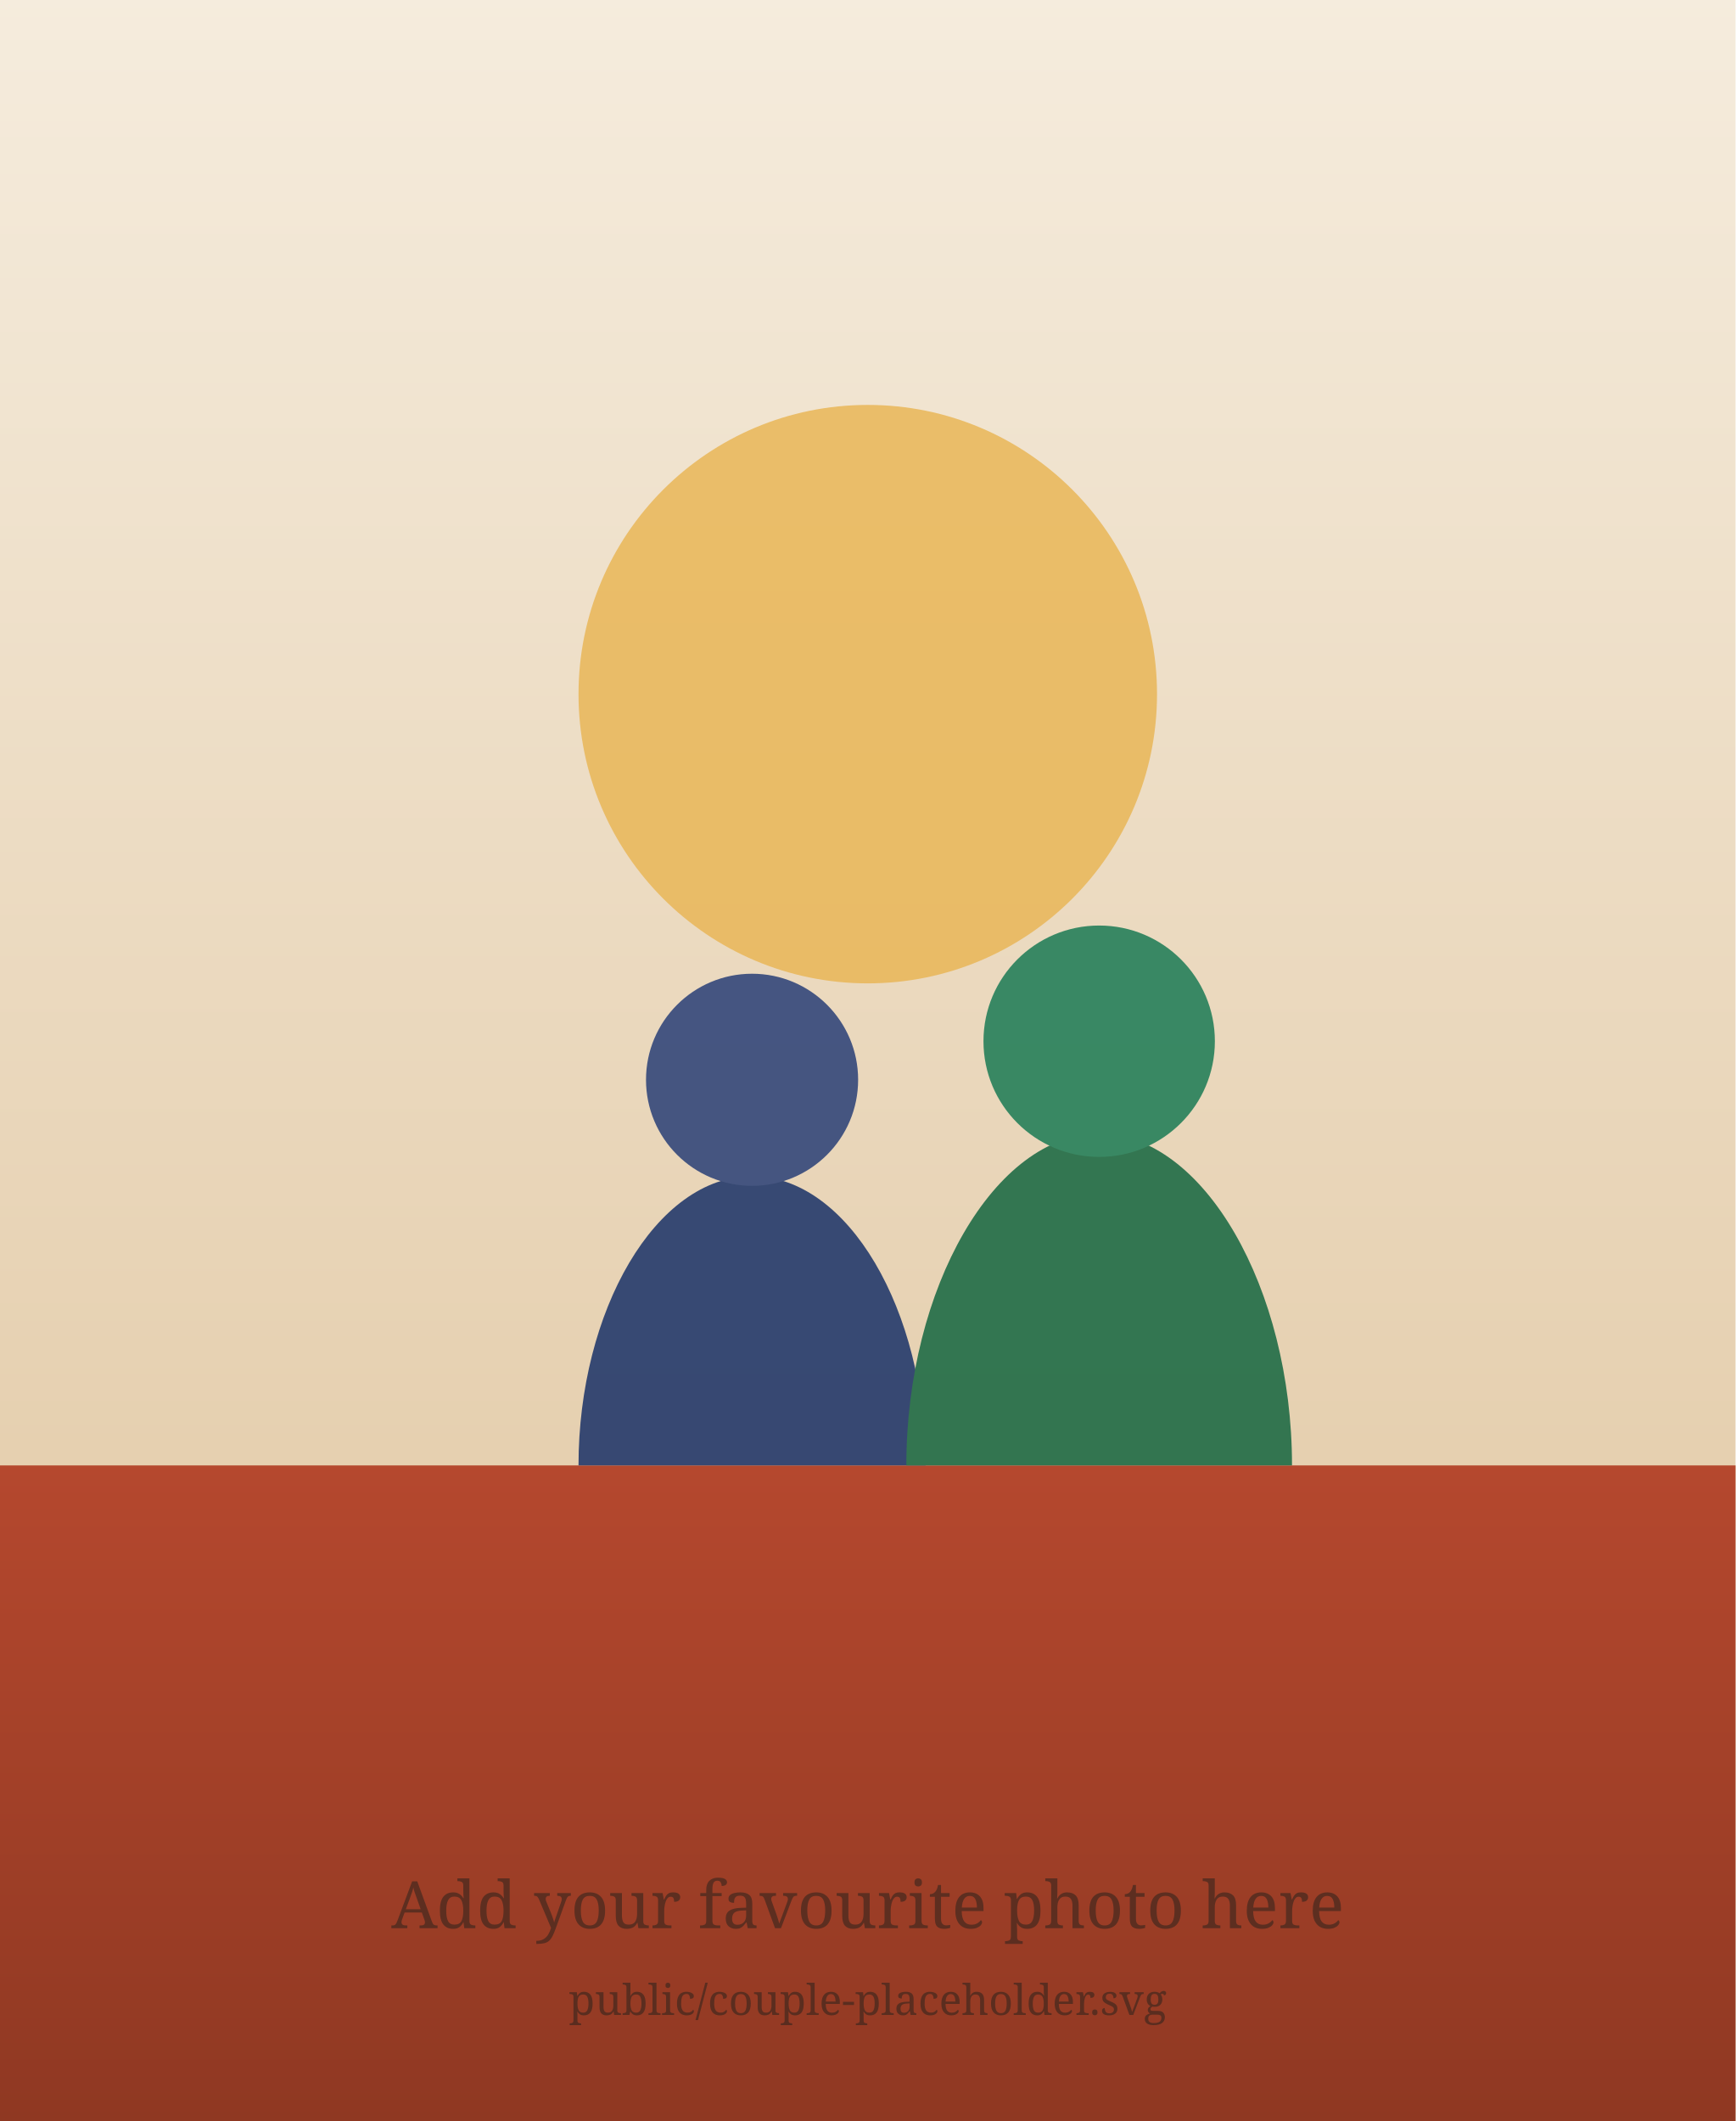
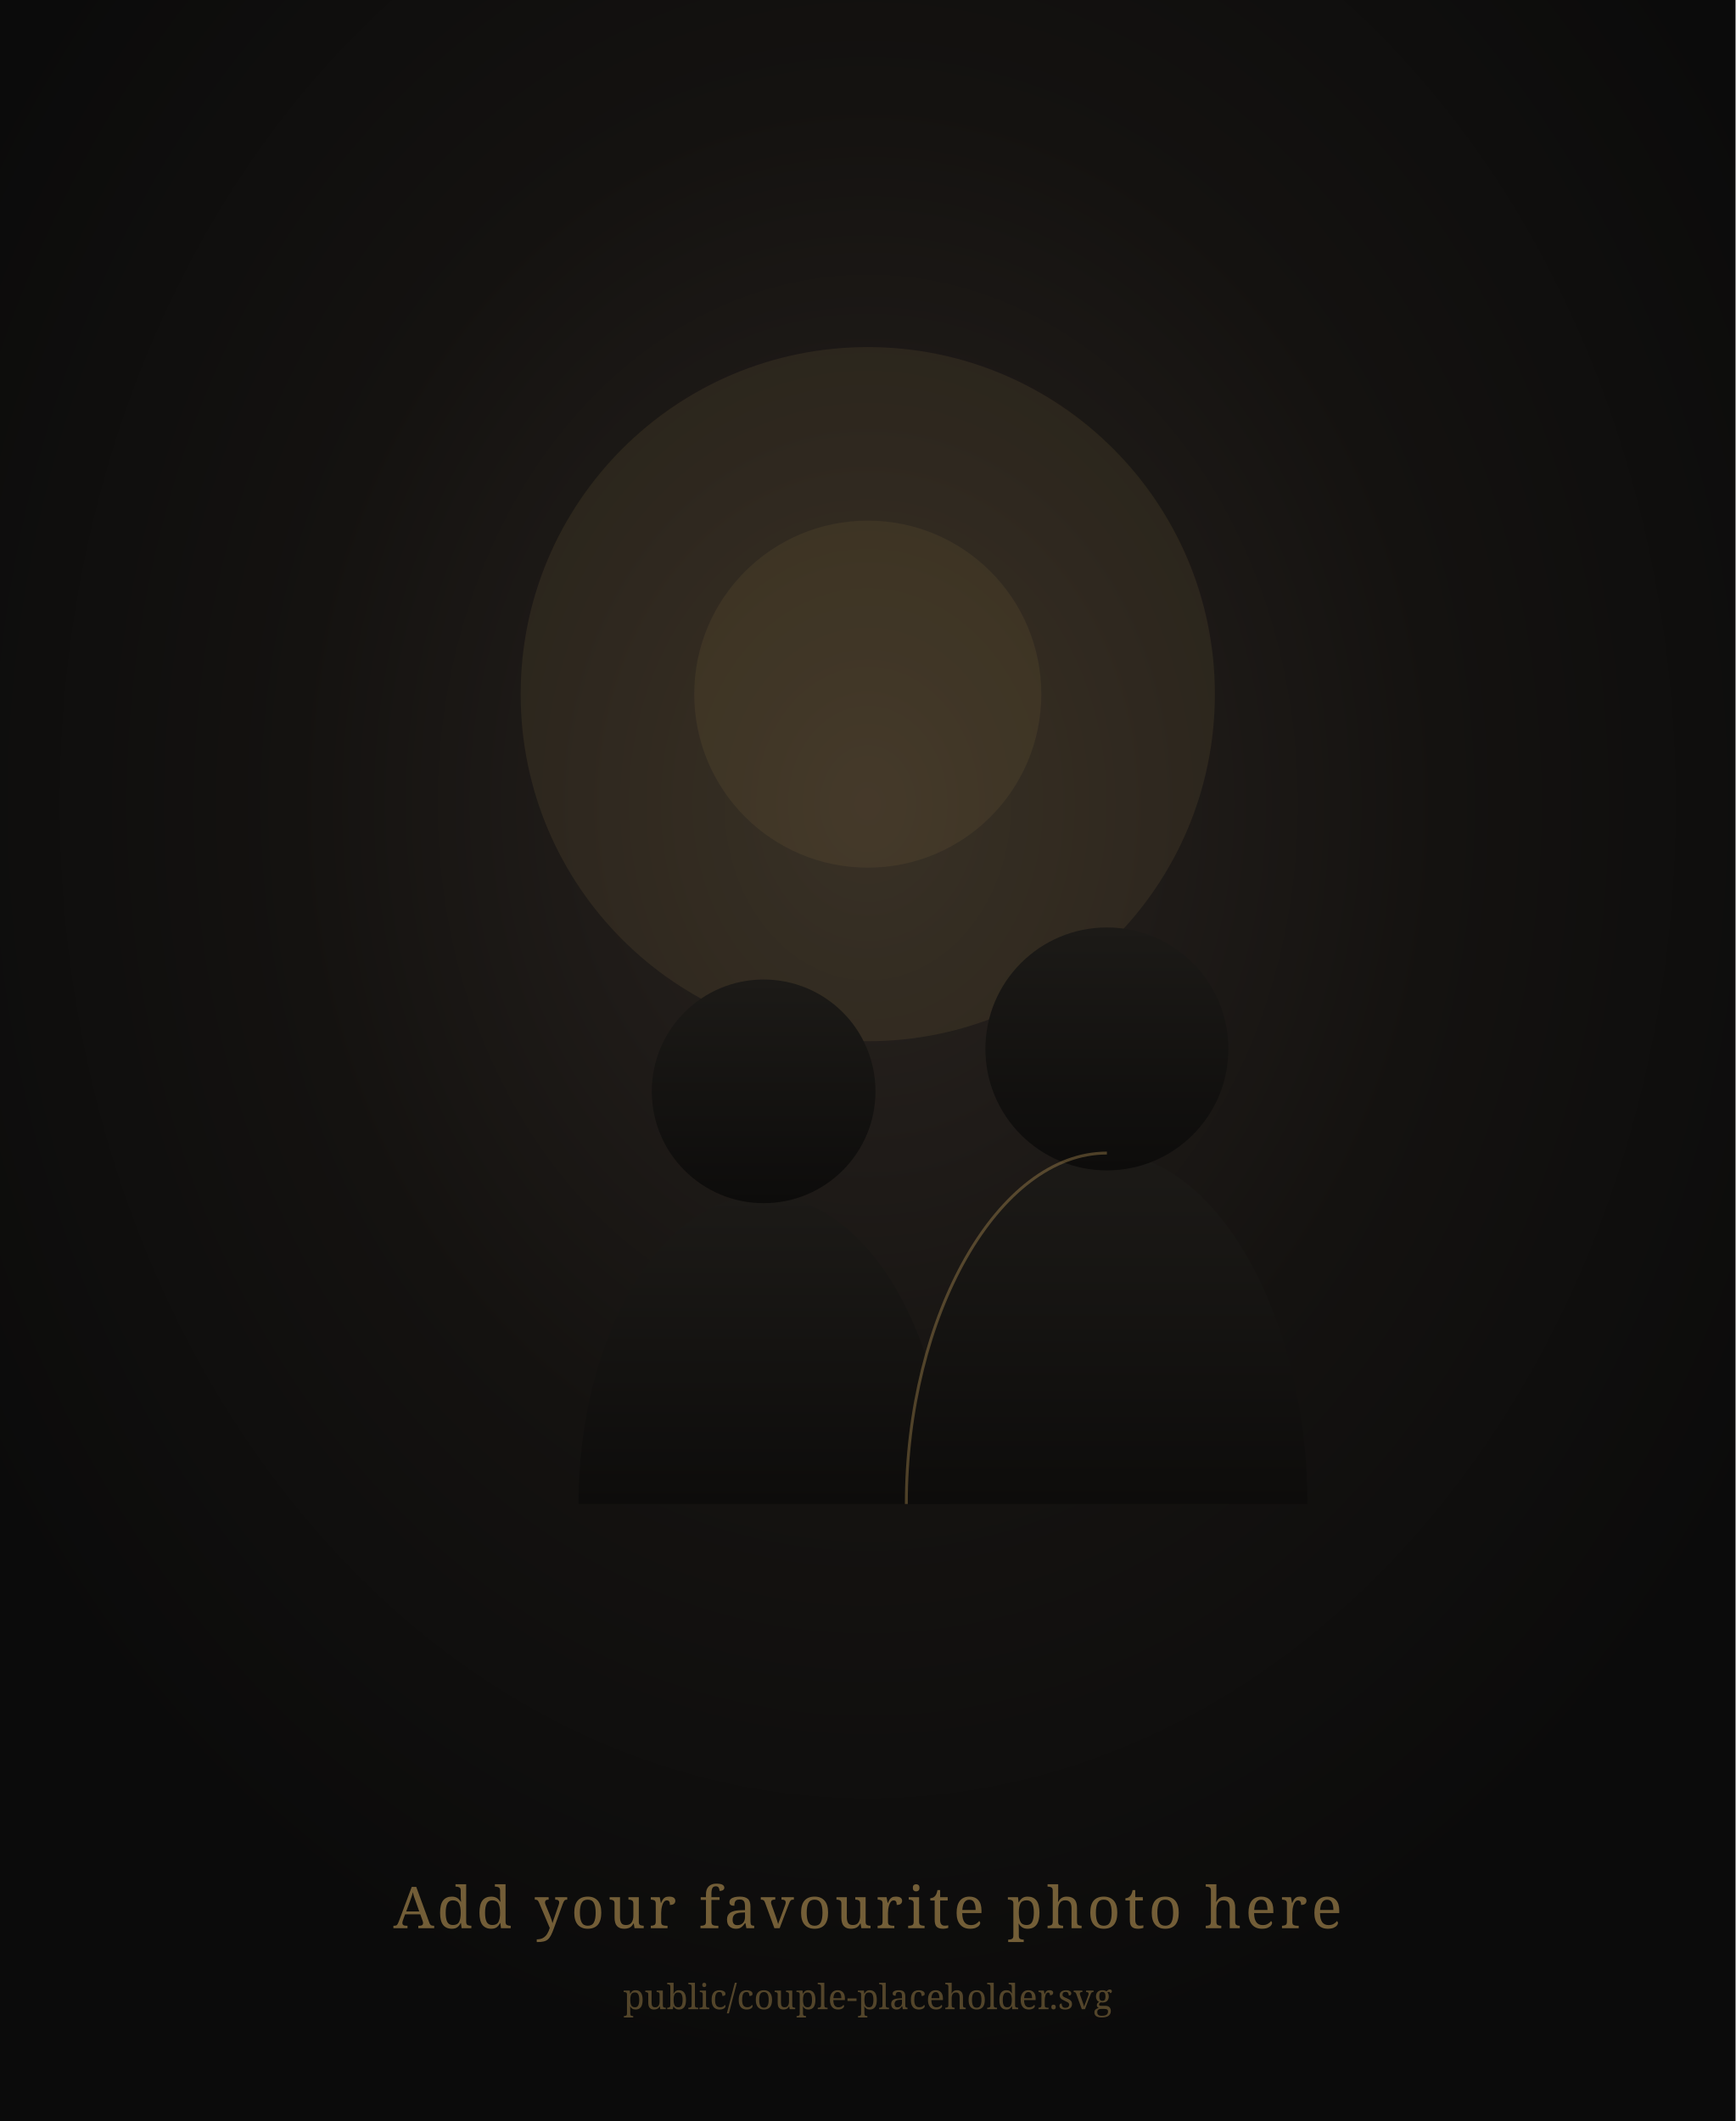
<svg xmlns="http://www.w3.org/2000/svg" width="900" height="1100" viewBox="0 0 900 1100" role="img" aria-label="Couple photo placeholder">
  <defs>
-     <linearGradient id="sky" x1="0" y1="0" x2="0" y2="1">
-       <stop offset="0" stop-color="#f5ecdd" />
-       <stop offset="1" stop-color="#dfc39b" />
-     </linearGradient>
-     <linearGradient id="ground" x1="0" y1="0" x2="0" y2="1">
-       <stop offset="0" stop-color="#b5482e" />
-       <stop offset="1" stop-color="#8f3822" />
+     <radialGradient id="glow" cx="50%" cy="38%" r="60%">
+       <stop offset="0" stop-color="#2a2420" />
+       <stop offset="55%" stop-color="#141210" />
+       <stop offset="100%" stop-color="#0B0B0B" />
+     </radialGradient>
+     <linearGradient id="fig" x1="0" y1="0" x2="0" y2="1">
+       <stop offset="0" stop-color="#1c1a17" />
+       <stop offset="1" stop-color="#0d0c0b" />
    </linearGradient>
  </defs>
-   <rect width="900" height="1100" fill="url(#sky)" />
-   <circle cx="450" cy="360" r="150" fill="#e9b657" opacity="0.85" />
-   <rect y="760" width="900" height="340" fill="url(#ground)" />
-   <g opacity="0.9">
-     <path d="M300 760c0-80 40-150 90-150s90 70 90 150z" fill="#243a6b" />
-     <circle cx="390" cy="560" r="55" fill="#33477a" />
-     <path d="M470 760c0-92 46-172 100-172s100 80 100 172z" fill="#1f6b46" />
-     <circle cx="570" cy="540" r="60" fill="#26805a" />
+   <rect width="900" height="1100" fill="url(#glow)" />
+   <circle cx="450" cy="360" r="180" fill="#C6A15B" opacity="0.10" />
+   <circle cx="450" cy="360" r="90" fill="#C6A15B" opacity="0.08" />
+   <g fill="url(#fig)">
+     <path d="M300 780c0-86 42-160 96-160s96 74 96 160z" />
+     <circle cx="396" cy="566" r="58" />
+     <path d="M470 780c0-98 48-182 104-182s104 84 104 182z" />
+     <circle cx="574" cy="544" r="63" />
  </g>
-   <g fill="#2a211b" opacity="0.55" font-family="Georgia, serif" text-anchor="middle">
-     <text x="450" y="1000" font-size="34">Add your favourite photo here</text>
-     <text x="450" y="1045" font-size="22">public/couple-placeholder.svg</text>
+   <path d="M470 780c0-98 48-182 104-182" fill="none" stroke="#C6A15B" stroke-width="1.5" opacity="0.35" />
+   <g fill="#C6A15B" opacity="0.55" font-family="Georgia, serif" text-anchor="middle">
+     <text x="450" y="1000" font-size="30" letter-spacing="2">Add your favourite photo here</text>
+     <text x="450" y="1042" font-size="18" opacity="0.7">public/couple-placeholder.svg</text>
  </g>
</svg>
